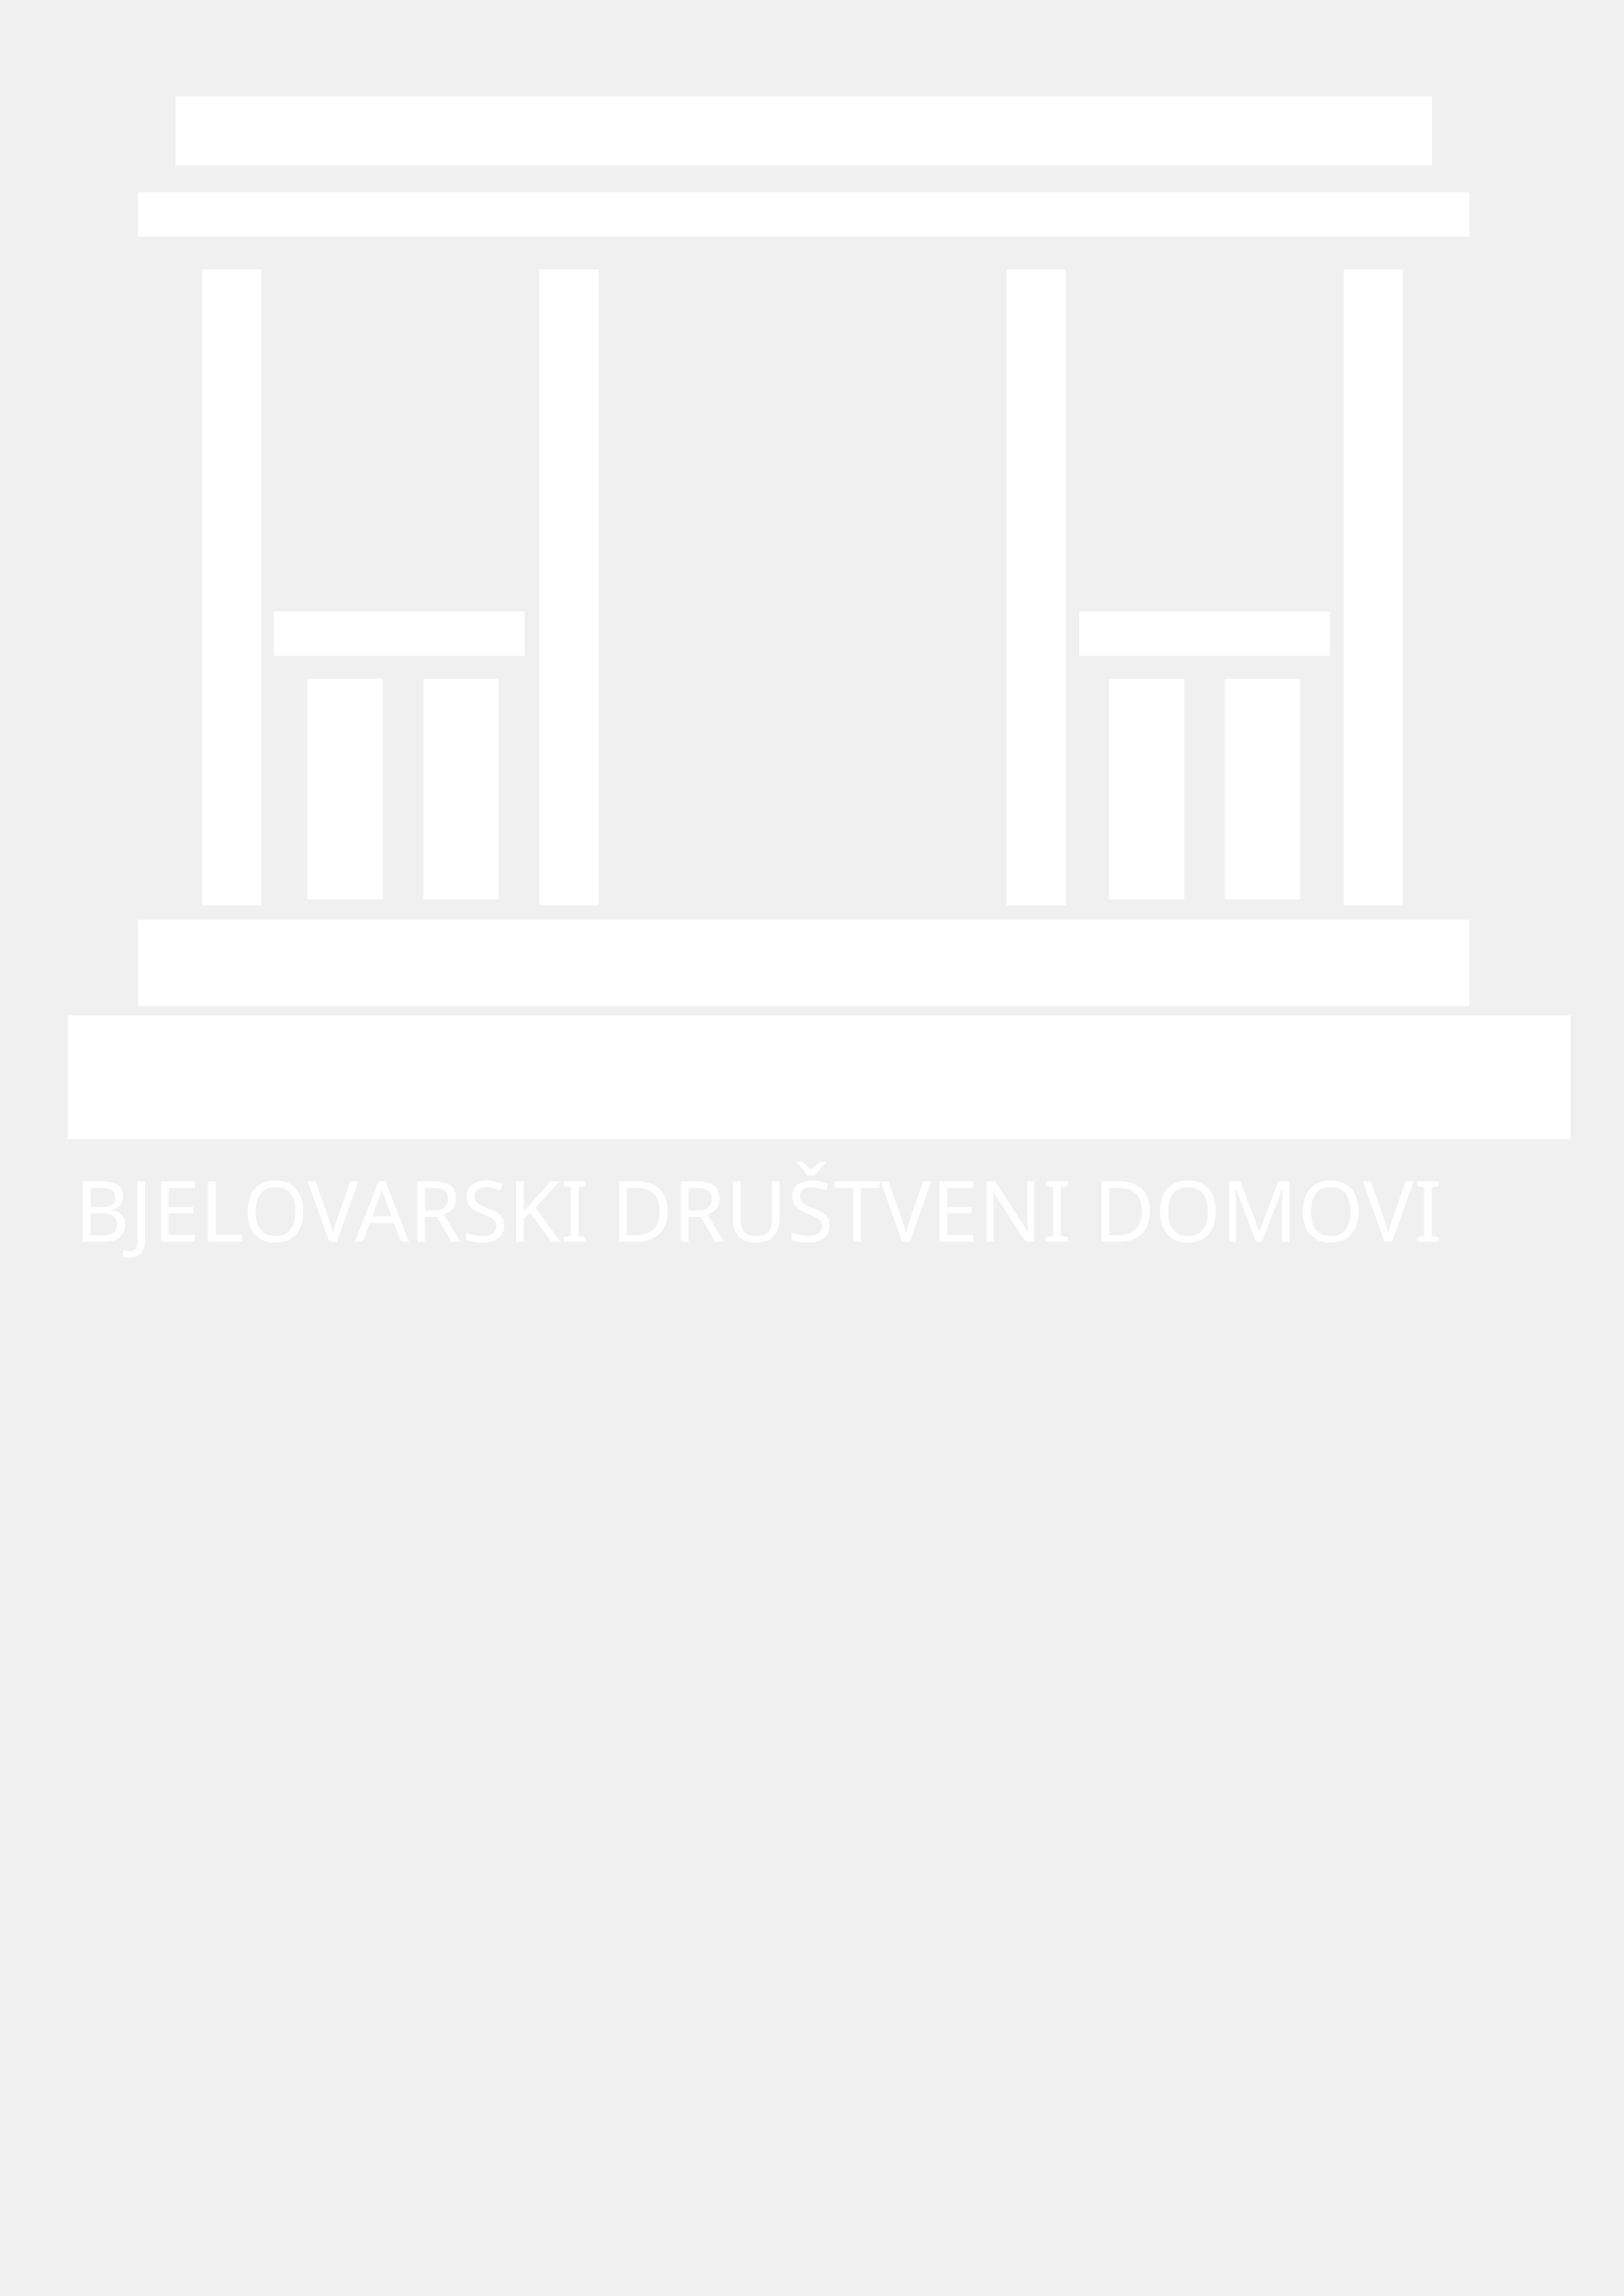
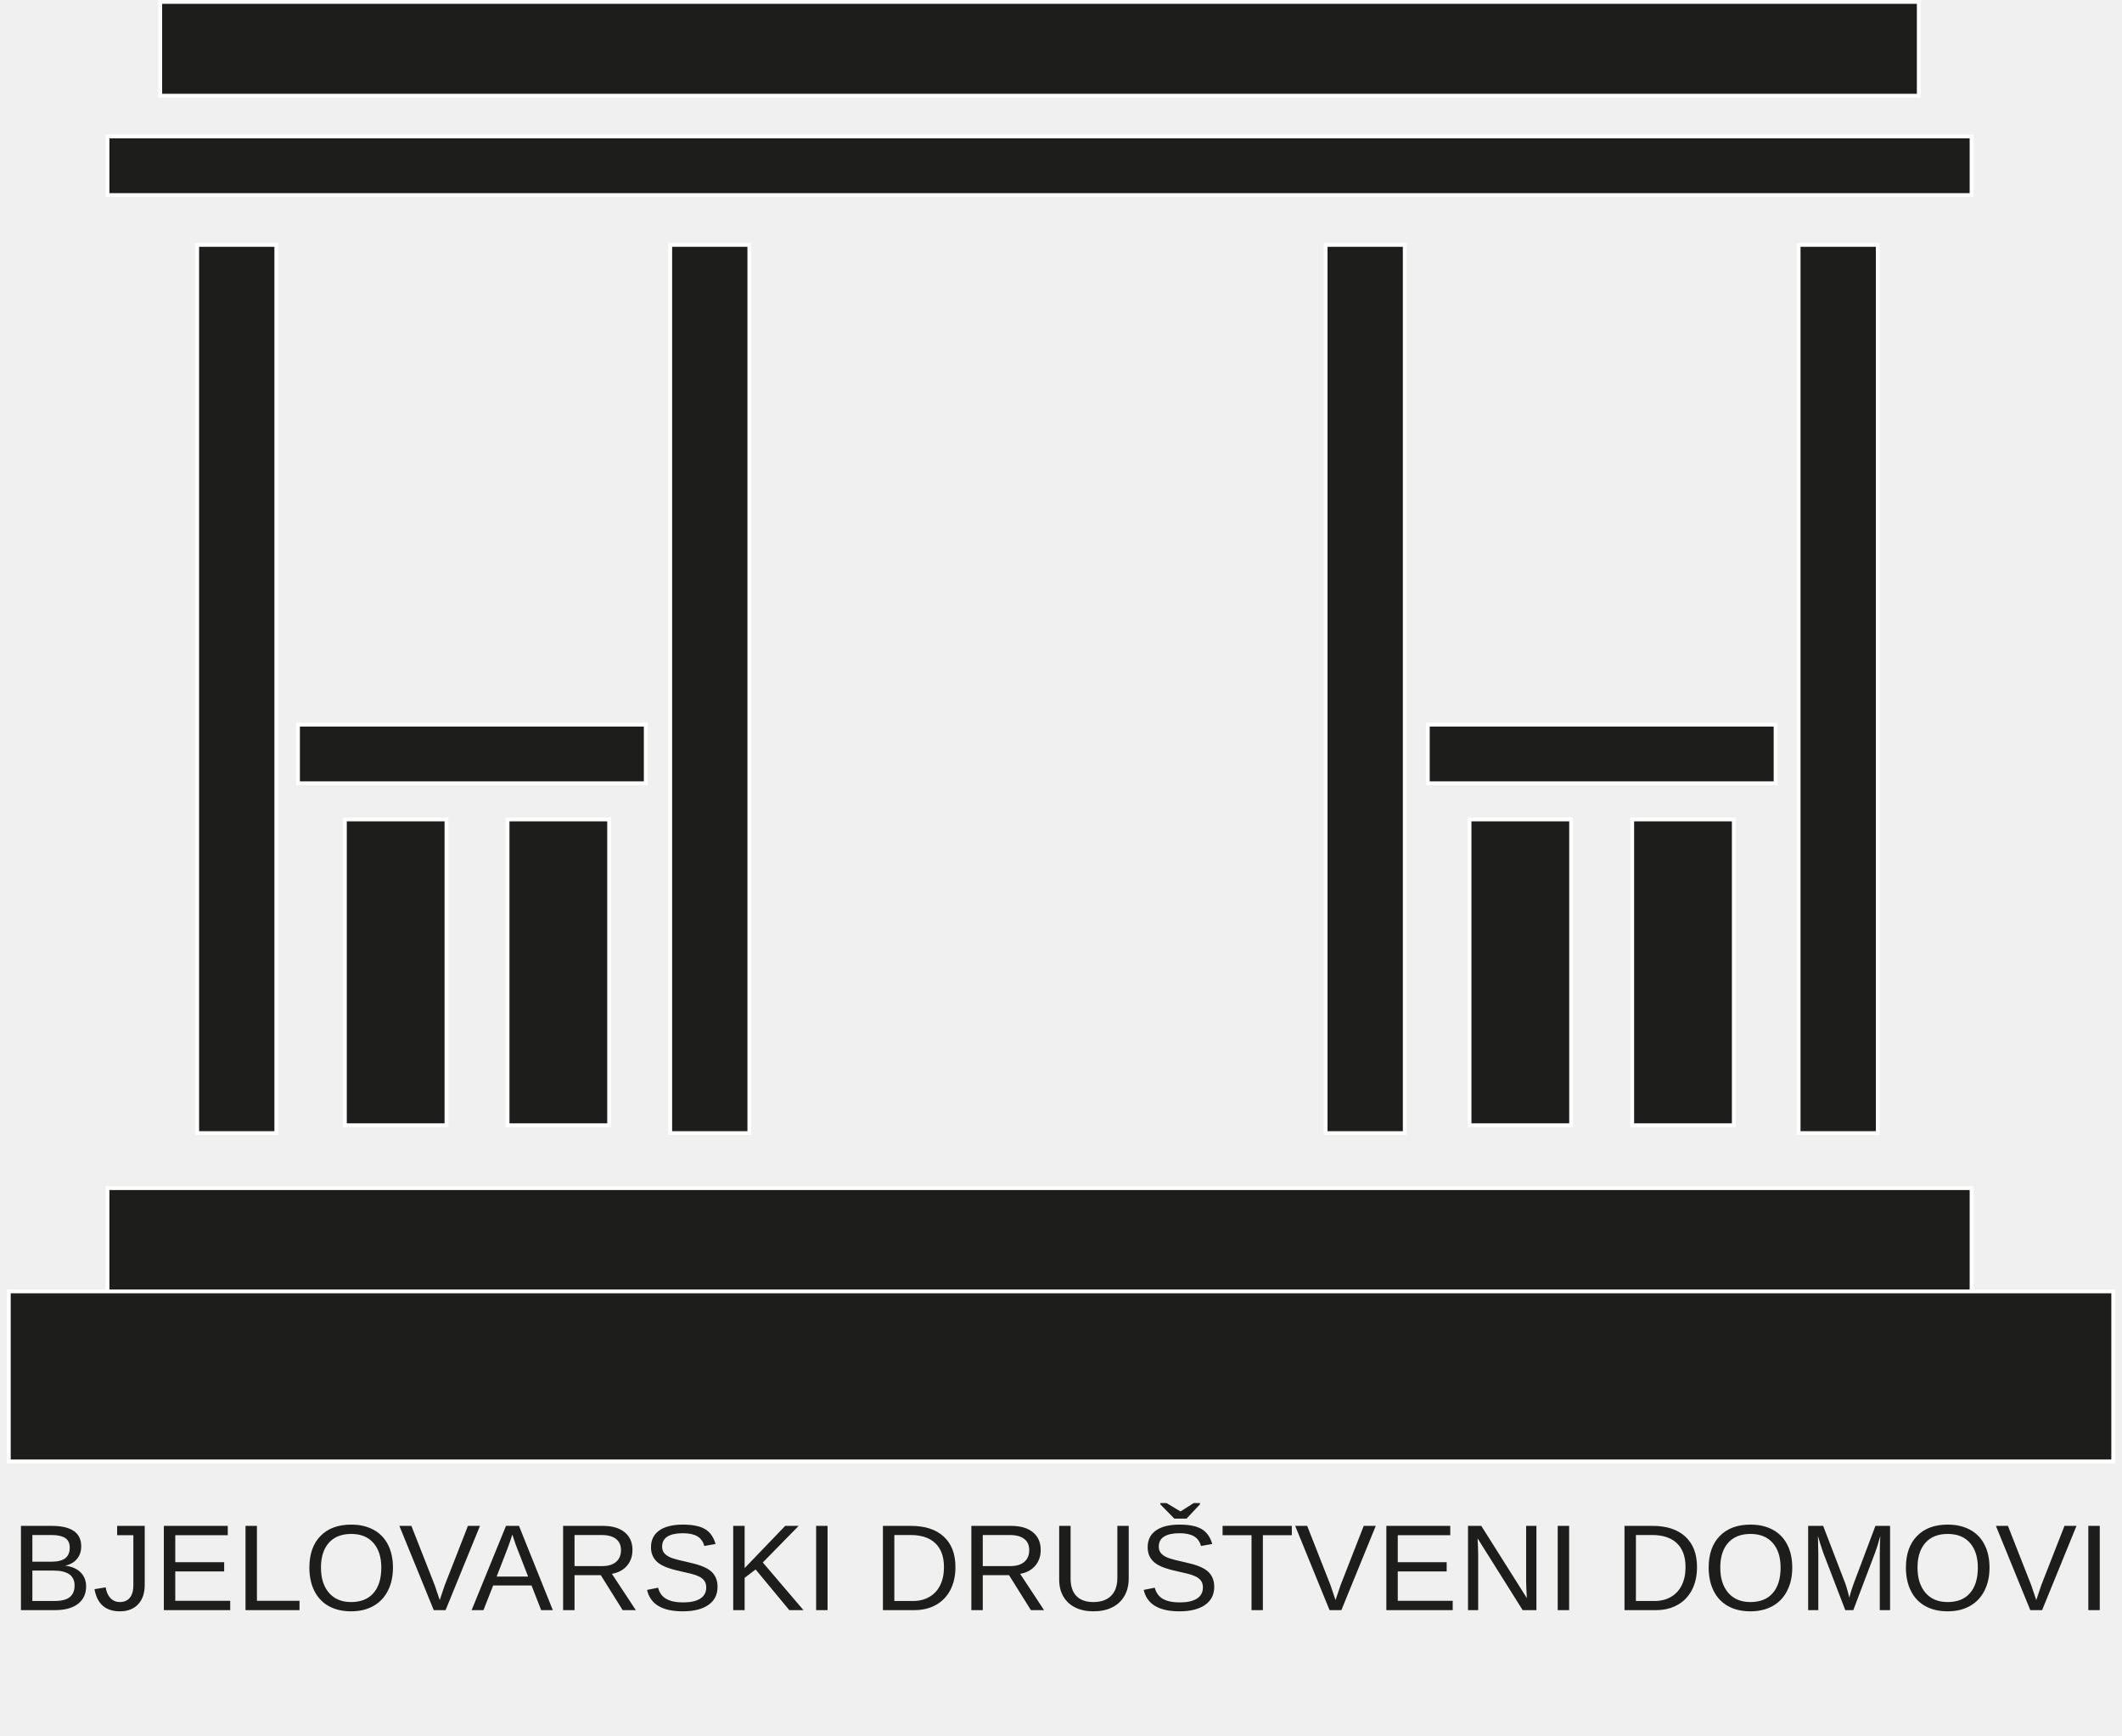
- <svg xmlns="http://www.w3.org/2000/svg" version="1.1" id="Layer_1" x="0px" y="0px" viewBox="0 0 595.3 841.9" style="enable-background:new 0 0 595.3 841.9;" xml:space="preserve">
-   <style type="text/css">
- 	.st0{fill:#FFFFFF;stroke:#FFFFFF;stroke-miterlimit:10;}
- 	.st1{fill:none;}
- 	.st2{fill:#FFFFFF;}
- 	.st3{font-family:'Arimo-SemiBold';}
- 	.st4{font-size:31px;}
- </style>
-   <g>
-     <rect x="51.1" y="71" class="st0" width="487.1" height="15.3" />
-     <rect x="198.2" y="99.3" class="st0" width="20.7" height="232.1" />
-     <rect x="74.6" y="99.3" class="st0" width="20.7" height="232.1" />
-     <rect x="493.1" y="99.3" class="st0" width="20.7" height="232.1" />
-     <rect x="369.5" y="99.3" class="st0" width="20.7" height="232.1" />
-     <rect x="64.9" y="35.8" class="st0" width="459.6" height="24.5" />
-     <rect x="51.1" y="337.8" class="st0" width="487.1" height="30.6" />
-     <rect x="113.2" y="249.4" class="st0" width="26.6" height="79.9" />
-     <rect x="155.7" y="249.4" class="st0" width="26.6" height="79.9" />
-     <rect x="407.1" y="249.4" class="st0" width="26.6" height="79.9" />
-     <rect x="449.6" y="249.4" class="st0" width="26.6" height="79.9" />
-     <rect x="25.3" y="372.8" class="st0" width="550" height="44.4" />
-     <rect x="100.9" y="224.7" class="st0" width="90.9" height="15.3" />
-     <rect x="396.2" y="224.7" class="st0" width="90.9" height="15.3" />
-     <rect x="20" y="432.9" class="st1" width="554.6" height="32.8" />
-     <text transform="matrix(1 0 0 1 27.418 455.3293)" class="st2 st3 st4">BJELOVARSKI DRUŠTVENI DOMOVI</text>
-   </g>
+ <svg xmlns="http://www.w3.org/2000/svg" id="a" viewBox="0 0 554.55 453.45">
+   <defs>
+     <style>.b{stroke:#fff;stroke-miterlimit:10;}.b,.c{fill:#1d1d1b;}.d{letter-spacing:-.07em;}.c{font-family:Arimo-Regular, Arimo;font-size:32px;}</style>
+   </defs>
+   <rect class="b" x="28.09" y="35.65" width="487.15" height="15.32" />
+   <rect class="b" x="175.15" y="63.99" width="20.68" height="232.09" />
+   <rect class="b" x="51.53" y="63.99" width="20.68" height="232.09" />
+   <rect class="b" x="470.04" y="63.99" width="20.68" height="232.09" />
+   <rect class="b" x="346.43" y="63.99" width="20.68" height="232.09" />
+   <rect class="b" x="41.87" y=".5" width="459.57" height="24.51" />
+   <rect class="b" x="28.09" y="310.46" width="487.15" height="30.64" />
+   <rect class="b" x="90.13" y="214.12" width="26.55" height="79.91" />
+   <rect class="b" x="132.64" y="214.12" width="26.55" height="79.91" />
+   <rect class="b" x="384.04" y="214.12" width="26.55" height="79.91" />
+   <rect class="b" x="426.55" y="214.12" width="26.55" height="79.91" />
+   <rect class="b" x="2.3" y="337.44" width="549.96" height="44.43" />
+   <rect class="b" x="77.87" y="189.35" width="90.89" height="15.32" />
+   <rect class="b" x="373.13" y="189.35" width="90.89" height="15.32" />
+   <text class="c" transform="translate(2.85 420.73)">
+     <tspan x="0" y="0">BJELO</tspan>
+     <tspan class="d" x="101.38" y="0">V</tspan>
+     <tspan x="120.34" y="0">ARSKI DRUŠTVENI DOMOVI</tspan>
+   </text>
</svg>
